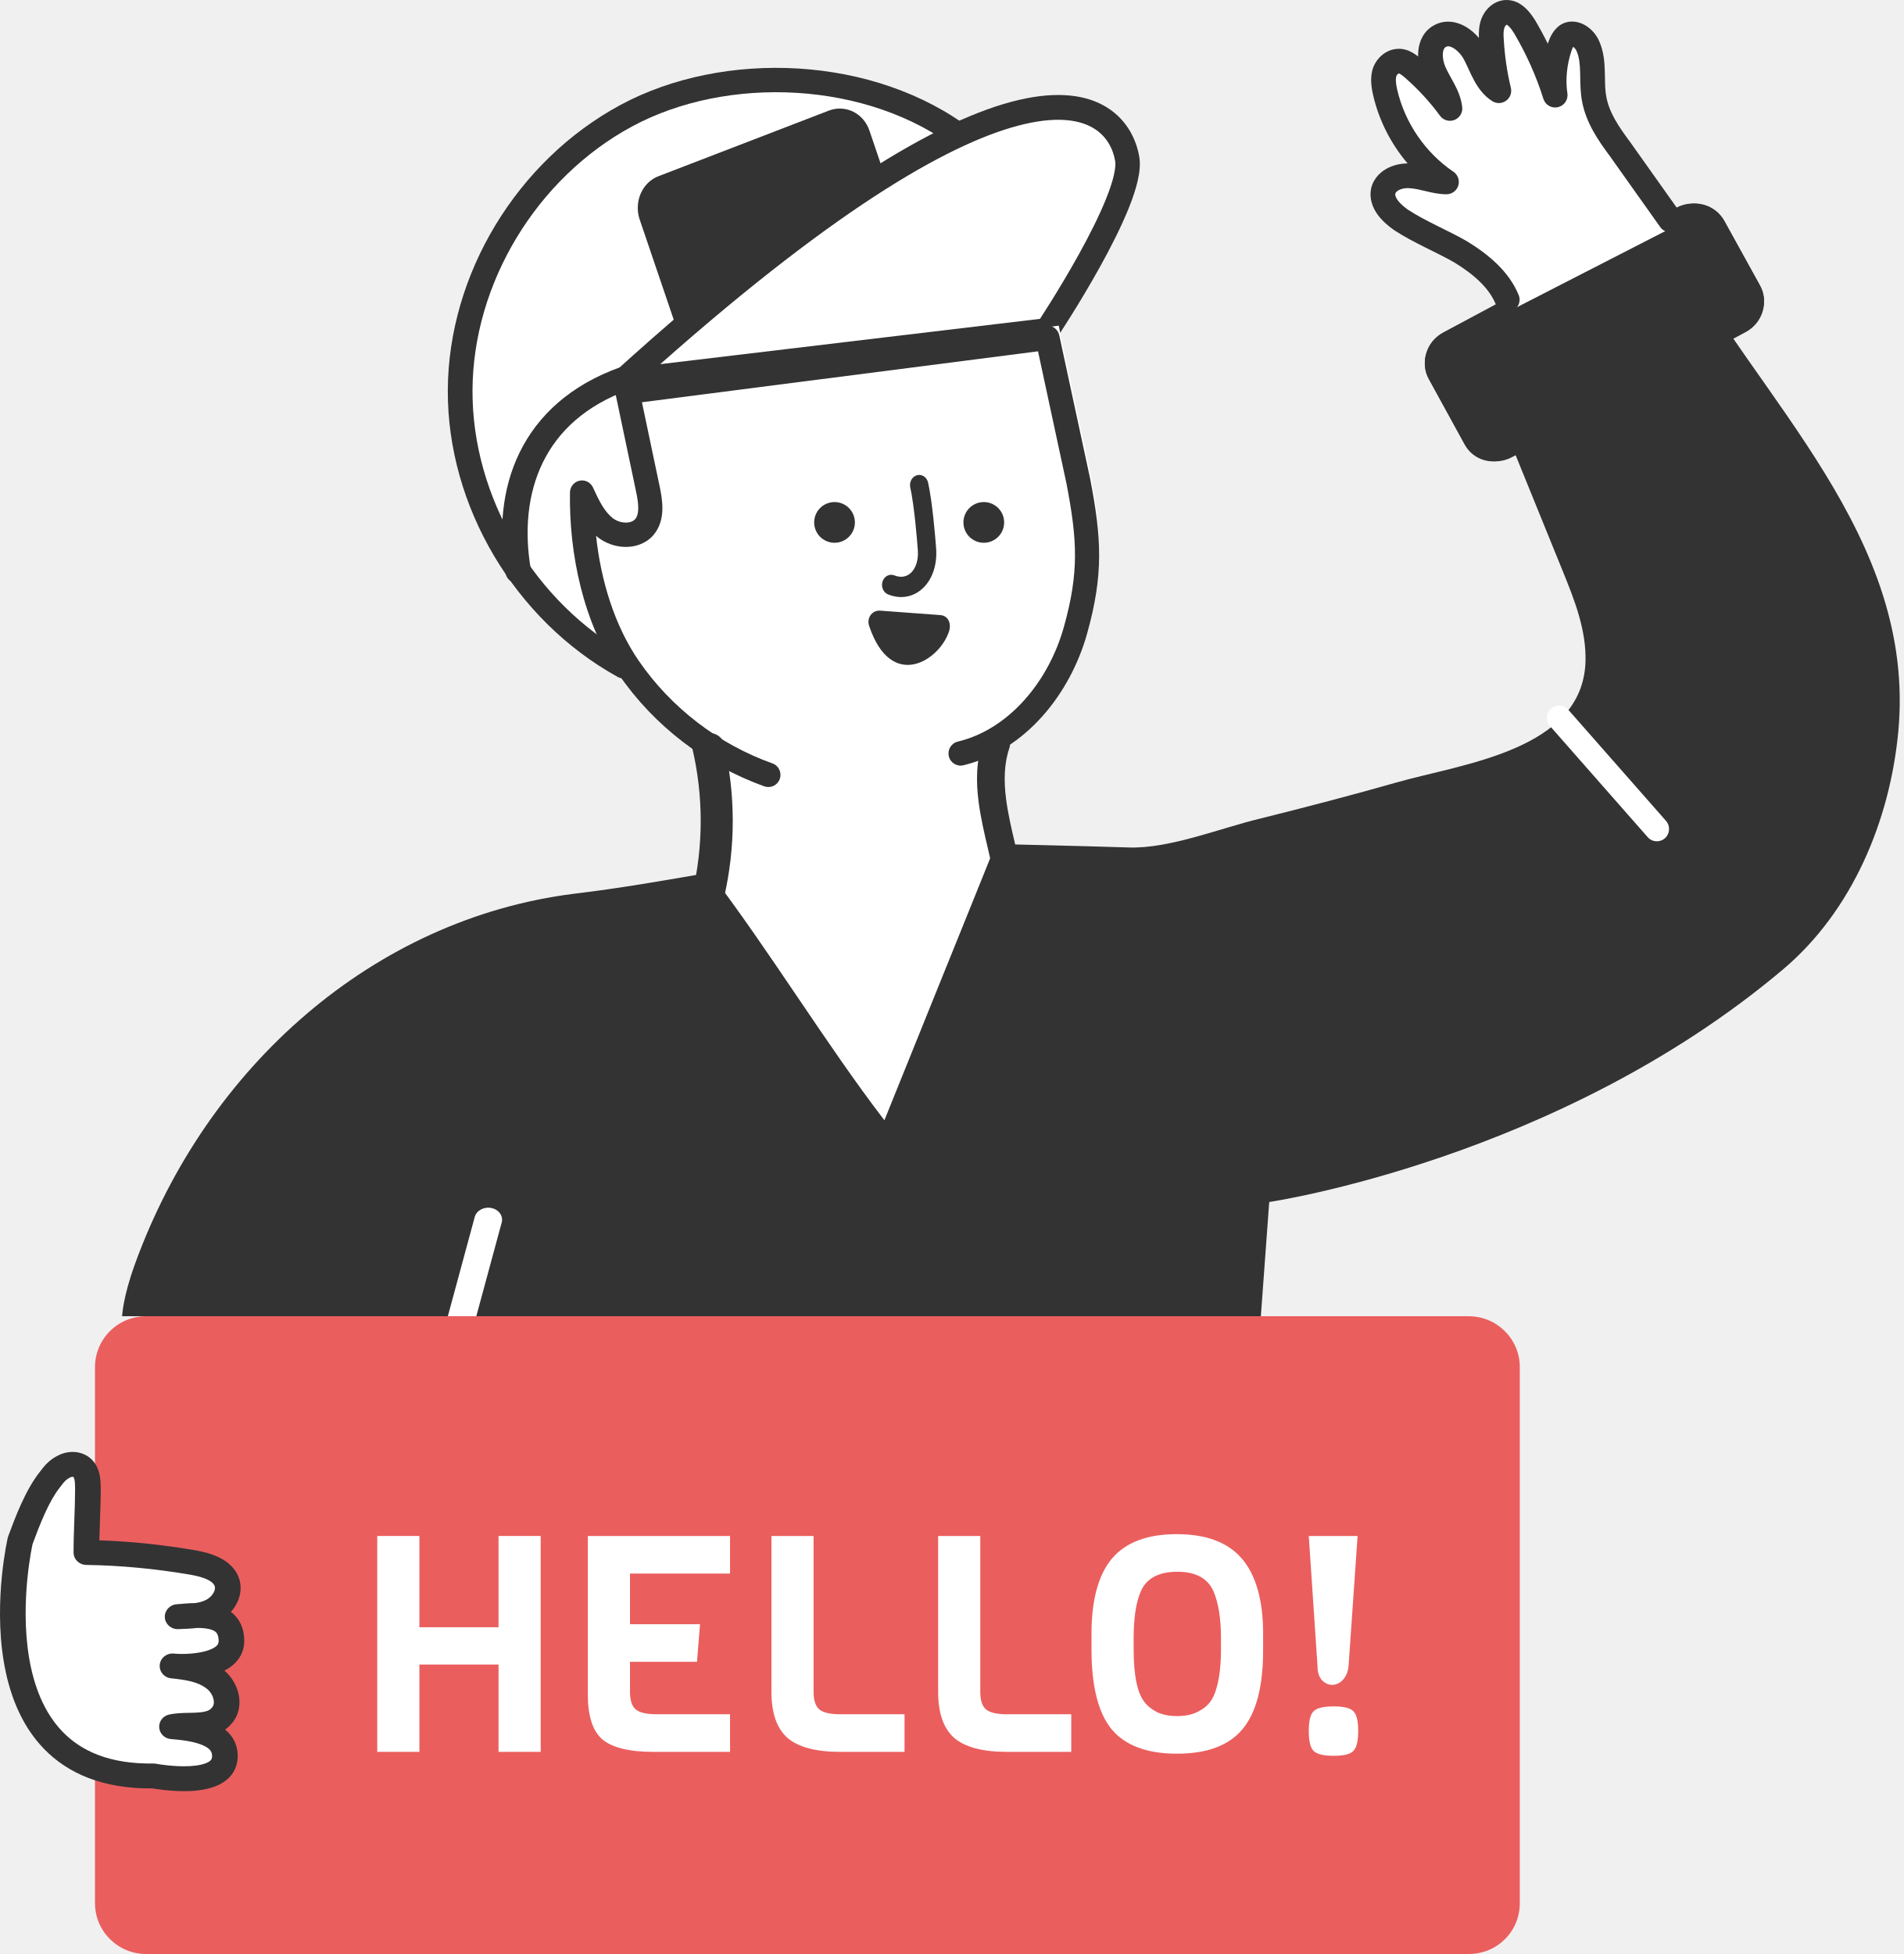
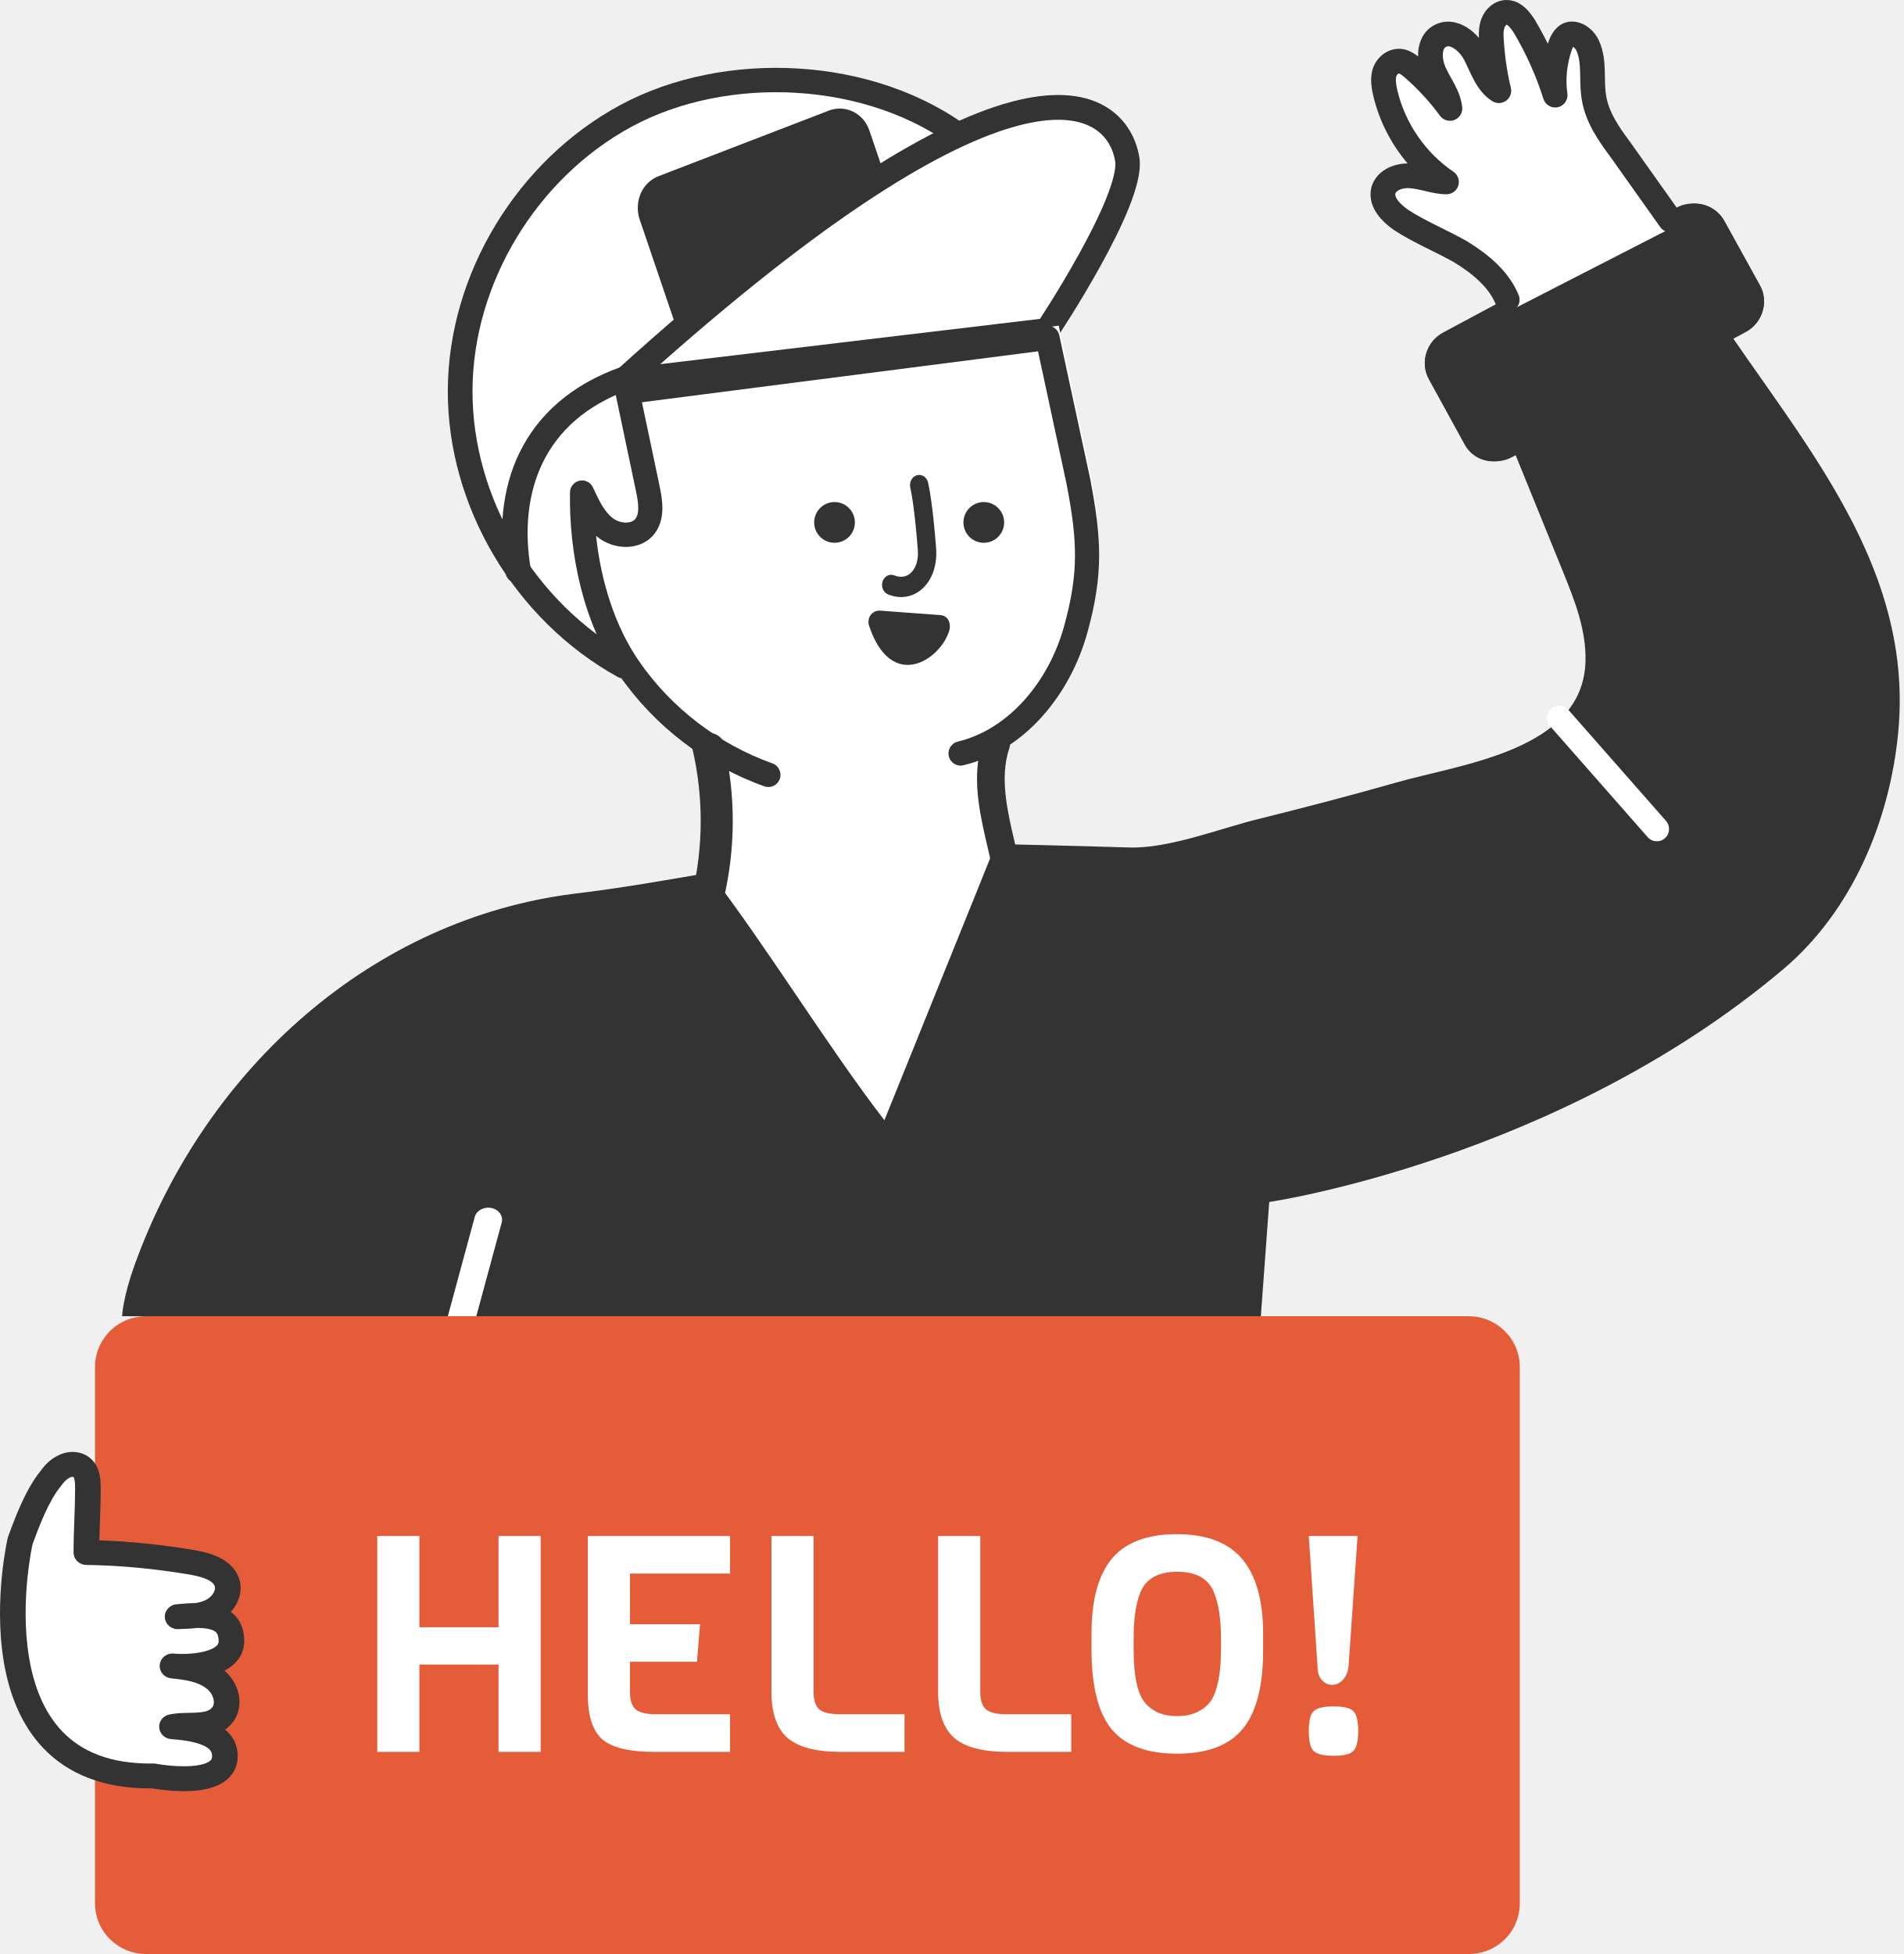
<svg xmlns="http://www.w3.org/2000/svg" width="113" height="116" viewBox="0 0 113 116" fill="none">
  <path d="M58.898 42.694L42.008 43.44L41.889 57.702L52.534 68.472L59.611 52.003L58.898 42.694Z" fill="white" />
  <path d="M37.052 39.472C31.213 36.245 27.36 29.763 27.389 23.165C27.418 16.567 31.33 10.113 37.198 6.943C43.065 3.774 51.677 4.12 57.194 8.355" fill="white" />
  <path fill-rule="evenodd" clip-rule="evenodd" d="M56.816 8.861C51.519 4.795 43.184 4.45 37.525 7.506C31.862 10.565 28.078 16.808 28.05 23.172C28.022 29.537 31.749 35.808 37.385 38.922C37.738 39.118 37.864 39.559 37.666 39.907C37.468 40.256 37.021 40.381 36.668 40.185C30.57 36.816 26.553 30.06 26.584 23.166C26.614 16.272 30.692 9.547 36.821 6.237C42.955 2.924 51.926 3.274 57.717 7.719C58.037 7.964 58.094 8.419 57.846 8.734C57.597 9.05 57.136 9.106 56.816 8.861Z" fill="#333333" />
  <path d="M52.715 16.939L42.618 20.827C41.643 21.195 40.553 20.674 40.208 19.603L37.971 13.021C37.627 11.98 38.114 10.817 39.118 10.45L49.215 6.562C50.191 6.194 51.281 6.715 51.625 7.786L53.862 14.368C54.207 15.409 53.719 16.572 52.715 16.939Z" fill="#333333" />
  <path d="M37.056 22.556L62.78 19.577C62.78 19.577 68.032 11.925 67.646 9.501C67.053 6.025 61.327 1.206 37.056 22.556Z" fill="white" />
  <path fill-rule="evenodd" clip-rule="evenodd" d="M65.719 6.381C66.916 7.13 67.466 8.302 67.637 9.336L67.638 9.344C67.707 9.788 67.644 10.284 67.531 10.767C67.415 11.261 67.231 11.801 67.008 12.355C66.563 13.463 65.939 14.687 65.314 15.816C64.686 16.949 64.049 18.002 63.568 18.77C63.328 19.155 63.126 19.47 62.984 19.688C62.914 19.797 62.858 19.883 62.819 19.941C62.8 19.971 62.785 19.993 62.775 20.008L62.764 20.026L62.759 20.032C62.759 20.032 62.759 20.032 62.157 19.62L62.759 20.032C62.641 20.21 62.452 20.326 62.242 20.352L37.061 23.356C36.746 23.394 36.444 23.22 36.314 22.927C36.184 22.634 36.256 22.29 36.492 22.076C48.382 11.3 55.841 7.018 60.477 5.934C62.814 5.388 64.525 5.634 65.719 6.381ZM61.739 18.929C61.749 18.913 61.76 18.896 61.771 18.879C61.909 18.666 62.106 18.359 62.342 17.982C62.813 17.227 63.437 16.198 64.048 15.095C64.66 13.989 65.251 12.826 65.663 11.799C65.87 11.286 66.025 10.822 66.118 10.426C66.213 10.021 66.229 9.743 66.204 9.575C66.084 8.858 65.716 8.11 64.957 7.635C64.194 7.158 62.91 6.877 60.803 7.37C56.763 8.314 50.039 12.021 39.196 21.618L61.739 18.929Z" fill="#333333" />
  <path d="M45.937 45.917C42.542 44.703 39.529 42.394 37.48 39.404C35.432 36.414 34.583 32.388 34.642 28.747C34.993 29.517 35.373 30.346 36.046 30.878C36.719 31.411 37.802 31.5 38.387 30.878C38.943 30.257 38.797 29.309 38.621 28.481C38.212 26.527 37.802 24.573 37.392 22.619L62.85 19.333L64.723 28.066C65.396 31.589 65.513 33.661 64.547 37.125C63.582 40.588 61.036 43.785 57.583 44.614" fill="white" />
  <path fill-rule="evenodd" clip-rule="evenodd" d="M62.092 19.339C62.461 19.292 62.804 19.536 62.883 19.902L64.718 28.425C64.719 28.431 64.72 28.436 64.721 28.441C65.394 31.952 65.52 34.094 64.535 37.615C63.542 41.164 60.898 44.544 57.189 45.431C56.804 45.523 56.418 45.283 56.327 44.895C56.235 44.507 56.473 44.118 56.858 44.026C59.913 43.295 62.257 40.435 63.156 37.223C64.061 33.986 63.959 32.084 63.315 28.724L61.622 20.856L38.109 23.88L39.151 28.832C39.151 28.832 39.151 28.832 39.151 28.832C39.238 29.24 39.334 29.747 39.321 30.248C39.308 30.759 39.179 31.333 38.753 31.808C38.749 31.812 38.745 31.817 38.74 31.821C38.282 32.306 37.659 32.483 37.089 32.468C36.52 32.453 35.941 32.25 35.487 31.892C35.452 31.865 35.419 31.837 35.385 31.809C35.672 34.478 36.486 37.144 37.922 39.232C39.841 42.024 42.67 44.184 45.855 45.319C46.228 45.452 46.424 45.864 46.292 46.24C46.16 46.617 45.751 46.814 45.377 46.681C41.913 45.446 38.837 43.1 36.744 40.055C34.628 36.977 33.777 32.886 33.836 29.231C33.842 28.894 34.078 28.606 34.405 28.536C34.732 28.467 35.063 28.634 35.203 28.94C35.562 29.724 35.871 30.36 36.37 30.754C36.575 30.916 36.855 31.017 37.126 31.024C37.389 31.03 37.58 30.95 37.696 30.831C37.811 30.7 37.881 30.509 37.889 30.21C37.897 29.895 37.835 29.536 37.75 29.134L37.75 29.133L36.546 23.412C36.504 23.215 36.547 23.009 36.663 22.844C36.779 22.68 36.958 22.572 37.156 22.546L62.092 19.339Z" fill="#333333" />
  <path fill-rule="evenodd" clip-rule="evenodd" d="M37.811 22.209C37.96 22.576 37.764 22.987 37.372 23.126C34.762 24.058 33.128 25.608 32.224 27.456C31.313 29.32 31.122 31.539 31.514 33.814C31.581 34.202 31.3 34.567 30.887 34.63C30.474 34.692 30.084 34.429 30.018 34.041C29.591 31.564 29.779 29.046 30.846 26.863C31.921 24.664 33.864 22.857 36.833 21.797C37.225 21.657 37.663 21.841 37.811 22.209Z" fill="#333333" />
  <path fill-rule="evenodd" clip-rule="evenodd" d="M41.856 43.514C42.372 43.433 42.87 43.71 42.969 44.133C43.677 47.159 43.677 50.313 42.969 53.34C42.87 53.762 42.372 54.039 41.856 53.958C41.34 53.877 41.002 53.469 41.1 53.046C41.763 50.214 41.763 47.259 41.1 44.426C41.002 44.003 41.34 43.595 41.856 43.514Z" fill="#333333" />
  <path fill-rule="evenodd" clip-rule="evenodd" d="M59.366 43.529C59.801 43.638 60.051 44.029 59.923 44.403C59.604 45.334 59.588 46.351 59.725 47.43C59.836 48.296 60.039 49.162 60.244 50.039C60.297 50.264 60.35 50.49 60.401 50.717C60.488 51.098 60.197 51.468 59.752 51.542C59.306 51.617 58.875 51.368 58.788 50.986C58.741 50.777 58.691 50.563 58.64 50.346C58.433 49.463 58.211 48.518 58.092 47.583C57.942 46.41 57.942 45.187 58.346 44.006C58.474 43.633 58.931 43.419 59.366 43.529Z" fill="#333333" />
  <path d="M99.74 12.308L85.595 19.93C84.654 20.424 84.301 21.588 84.83 22.519L86.948 26.388C87.448 27.319 88.624 27.668 89.565 27.145L103.711 19.523C104.652 19.028 105.005 17.864 104.475 16.933L102.358 13.093C101.829 12.162 100.652 11.813 99.74 12.308Z" fill="#333333" />
  <path fill-rule="evenodd" clip-rule="evenodd" d="M99.518 12.329C100.523 11.787 101.807 12.173 102.382 13.178L102.383 13.18L104.452 16.906C104.452 16.907 104.452 16.907 104.453 16.907C105.031 17.92 104.645 19.186 103.614 19.725C103.614 19.725 103.614 19.725 103.613 19.725L89.79 27.123C89.79 27.123 89.79 27.124 89.789 27.124C88.758 27.693 87.469 27.313 86.921 26.3C86.921 26.3 86.921 26.3 86.921 26.299L84.853 22.546C84.274 21.533 84.661 20.267 85.691 19.729C85.692 19.728 85.692 19.728 85.692 19.728L99.517 12.329C99.517 12.329 99.517 12.329 99.518 12.329ZM101.987 13.395C101.527 12.592 100.511 12.301 99.735 12.719L99.734 12.719L85.905 20.121C85.097 20.543 84.794 21.535 85.248 22.329L85.25 22.332L87.321 26.091C87.75 26.885 88.76 27.182 89.568 26.735L89.571 26.734L103.399 19.334L103.401 19.332C104.209 18.911 104.512 17.919 104.057 17.124L104.056 17.122L101.987 13.396C101.987 13.395 101.987 13.395 101.987 13.395Z" fill="#333333" />
  <path d="M49.542 32.222C50.209 32.222 50.75 31.681 50.75 31.014C50.75 30.346 50.209 29.805 49.542 29.805C48.874 29.805 48.333 30.346 48.333 31.014C48.333 31.681 48.874 32.222 49.542 32.222Z" fill="#333333" />
  <path d="M58.403 32.222C59.07 32.222 59.611 31.681 59.611 31.014C59.611 30.346 59.07 29.805 58.403 29.805C57.735 29.805 57.194 30.346 57.194 31.014C57.194 31.681 57.735 32.222 58.403 32.222Z" fill="#333333" />
  <path fill-rule="evenodd" clip-rule="evenodd" d="M54.439 28.212C54.731 28.133 55.026 28.331 55.097 28.654C55.354 29.822 55.52 31.857 55.574 32.567L55.574 32.571L55.574 32.571C55.639 33.506 55.364 34.348 54.822 34.885C54.27 35.432 53.498 35.601 52.72 35.288C52.437 35.175 52.291 34.83 52.394 34.517C52.497 34.205 52.809 34.044 53.092 34.158C53.513 34.326 53.857 34.224 54.095 33.989C54.343 33.744 54.531 33.293 54.488 32.665C54.432 31.93 54.271 29.996 54.038 28.939C53.967 28.616 54.147 28.29 54.439 28.212Z" fill="#333333" />
  <path d="M52.247 36.251L55.807 36.514C56.293 36.54 56.481 37.013 56.346 37.459C55.807 39.192 52.921 41.083 51.6 37.17C51.438 36.724 51.735 36.225 52.247 36.251Z" fill="#333333" />
  <path d="M89.487 18.528C88.993 17.251 87.888 16.309 86.754 15.579C85.591 14.88 84.34 14.364 83.235 13.604C82.654 13.178 82.043 12.54 82.188 11.81C82.363 11.111 83.177 10.807 83.875 10.898C84.573 10.959 85.242 11.263 85.91 11.263C84.108 9.986 82.799 7.98 82.305 5.761C82.218 5.366 82.159 4.941 82.247 4.576C82.334 4.211 82.654 3.846 83.061 3.816C83.41 3.786 83.73 4.059 83.991 4.302C84.776 5.032 85.503 5.853 86.114 6.734C86.027 5.913 85.503 5.245 85.183 4.485C84.864 3.725 84.835 2.661 85.532 2.266C86.288 1.84 87.19 2.57 87.597 3.391C88.004 4.211 88.266 5.154 88.993 5.64C88.76 4.637 88.615 3.573 88.557 2.539C88.528 2.175 88.528 1.81 88.644 1.476C88.76 1.141 89.051 0.837 89.4 0.807C89.894 0.777 90.243 1.263 90.505 1.688C91.261 3.026 91.872 4.454 92.308 5.913C92.162 4.91 92.279 3.846 92.599 2.874C92.686 2.631 92.802 2.357 93.035 2.205C93.471 1.962 94.024 2.387 94.227 2.874C94.663 3.877 94.402 5.062 94.605 6.157C94.809 7.312 95.448 8.284 96.117 9.227C97.106 10.686 98.095 12.145 99.083 13.604" fill="white" />
  <path fill-rule="evenodd" clip-rule="evenodd" d="M89.444 1.466C89.436 1.47 89.423 1.478 89.407 1.492C89.369 1.527 89.334 1.578 89.316 1.627C89.255 1.795 89.243 2.015 89.27 2.341C89.27 2.346 89.271 2.352 89.271 2.358C89.327 3.313 89.468 4.294 89.692 5.214C89.762 5.505 89.649 5.809 89.405 5.982C89.161 6.156 88.836 6.164 88.584 6.003C88.067 5.672 87.744 5.205 87.51 4.773C87.392 4.558 87.289 4.335 87.195 4.133C87.188 4.117 87.181 4.102 87.174 4.087C87.086 3.896 87.007 3.723 86.921 3.558C86.769 3.266 86.527 3.001 86.286 2.857C86.051 2.717 85.917 2.739 85.838 2.782C85.766 2.821 85.682 2.909 85.658 3.149C85.632 3.396 85.689 3.708 85.808 3.98C85.902 4.192 86.002 4.372 86.117 4.578C86.186 4.703 86.262 4.839 86.345 4.997C86.541 5.374 86.745 5.829 86.804 6.359C86.841 6.69 86.65 7.003 86.34 7.123C86.029 7.242 85.677 7.138 85.482 6.869C84.901 6.068 84.204 5.317 83.448 4.646C83.317 4.53 83.218 4.45 83.13 4.398C83.083 4.371 83.056 4.363 83.047 4.36C83.039 4.361 83.01 4.368 82.969 4.406C82.924 4.45 82.895 4.504 82.886 4.54C82.844 4.711 82.864 4.974 82.948 5.338C83.405 7.297 84.618 9.071 86.282 10.195C86.548 10.376 86.666 10.708 86.571 11.016C86.477 11.323 86.192 11.533 85.87 11.533C85.438 11.533 85.024 11.439 84.686 11.359C84.655 11.352 84.624 11.345 84.593 11.337C84.274 11.262 84.016 11.201 83.757 11.179C83.747 11.178 83.737 11.177 83.727 11.176C83.498 11.147 83.257 11.184 83.078 11.267C82.918 11.341 82.855 11.427 82.831 11.496C82.819 11.58 82.84 11.698 82.967 11.876C83.106 12.071 83.328 12.269 83.584 12.449C84.1 12.787 84.657 13.076 85.252 13.373C85.349 13.422 85.447 13.47 85.546 13.519C86.049 13.768 86.576 14.03 87.086 14.323C87.093 14.326 87.099 14.33 87.105 14.334C88.282 15.057 89.568 16.068 90.157 17.521C90.309 17.896 90.128 18.323 89.753 18.474C89.377 18.626 88.95 18.445 88.798 18.07C88.392 17.069 87.452 16.266 86.346 15.586C85.881 15.32 85.403 15.083 84.905 14.835C84.803 14.785 84.7 14.734 84.597 14.682C83.993 14.381 83.365 14.057 82.769 13.666C82.763 13.662 82.758 13.658 82.752 13.654C82.425 13.426 82.05 13.114 81.772 12.726C81.491 12.332 81.27 11.796 81.399 11.179C81.401 11.167 81.404 11.155 81.407 11.143C81.564 10.542 82.003 10.152 82.46 9.94C82.804 9.78 83.188 9.704 83.562 9.703C82.576 8.544 81.866 7.153 81.52 5.67L81.519 5.668C81.428 5.272 81.331 4.716 81.464 4.185C81.61 3.601 82.146 2.96 82.94 2.901C83.319 2.871 83.639 3.001 83.867 3.133C83.983 3.201 84.091 3.278 84.187 3.353C84.183 3.235 84.187 3.117 84.199 3C84.255 2.45 84.508 1.836 85.14 1.495L85.142 1.494C85.824 1.127 86.526 1.296 87.039 1.601C87.322 1.771 87.579 1.997 87.794 2.25C87.779 1.913 87.796 1.518 87.938 1.127C88.122 0.622 88.611 0.064 89.329 0.004C89.335 0.003 89.341 0.003 89.347 0.003C89.86 -0.028 90.257 0.207 90.525 0.449C90.787 0.683 90.984 0.974 91.121 1.186C91.126 1.194 91.131 1.202 91.135 1.21C91.403 1.662 91.653 2.125 91.885 2.596C91.897 2.559 91.91 2.522 91.922 2.485C91.924 2.479 91.927 2.473 91.929 2.466C92.015 2.238 92.201 1.749 92.667 1.459C92.681 1.45 92.696 1.442 92.711 1.434C93.234 1.155 93.768 1.298 94.122 1.51C94.474 1.721 94.765 2.057 94.927 2.425C95.211 3.05 95.255 3.702 95.269 4.251C95.273 4.379 95.275 4.5 95.277 4.616C95.284 5.039 95.29 5.392 95.359 5.744L95.36 5.752C95.531 6.678 96.075 7.492 96.753 8.404C96.756 8.408 96.76 8.413 96.763 8.417L99.754 12.632C99.988 12.961 99.91 13.418 99.579 13.652C99.249 13.885 98.791 13.807 98.557 13.477L95.571 9.27C94.902 8.369 94.159 7.313 93.919 6.02C93.824 5.53 93.816 5.012 93.809 4.578C93.808 4.477 93.806 4.381 93.804 4.291C93.789 3.765 93.745 3.366 93.591 3.026L93.586 3.016C93.567 2.973 93.536 2.922 93.493 2.873C93.458 2.833 93.422 2.802 93.389 2.779C93.364 2.826 93.337 2.887 93.306 2.971C93.02 3.806 92.921 4.707 93.047 5.54C93.105 5.918 92.861 6.277 92.487 6.363C92.114 6.449 91.737 6.233 91.623 5.868C91.201 4.523 90.611 3.203 89.88 1.966C89.756 1.774 89.648 1.63 89.544 1.537C89.496 1.493 89.463 1.475 89.447 1.467C89.445 1.467 89.444 1.467 89.444 1.466ZM93.445 2.699C93.445 2.699 93.445 2.699 93.445 2.699L93.445 2.699ZM83.044 4.36C83.044 4.36 83.044 4.36 83.044 4.36L83.044 4.36Z" fill="#333333" />
  <path d="M99.365 14.5C99.365 14.529 99.365 14.559 99.306 14.588C98.398 15.435 88.586 20.931 87.678 21.37C89.377 25.55 91.076 29.73 92.775 33.91C93.477 35.635 94.18 37.418 94.122 39.289C93.946 44.551 86.799 45.34 82.904 46.451C80.239 47.211 77.544 47.913 74.85 48.585C72.506 49.14 69.431 50.397 67 50.31C64.276 50.222 59.121 50.105 59.121 50.105C56.925 55.572 54.699 61.038 52.502 66.504C49.104 62.09 45.531 56.215 42.133 51.8C39.468 52.268 36.773 52.736 34.079 53.057C22.188 54.548 12.258 63.318 8.012 75.04C7.279 77.057 7.25 78.139 7.25 78.139H74.85L75.347 71.357C75.347 71.357 92.452 68.843 105.837 57.559C109.967 54.081 112.193 48.702 112.691 43.44C113.775 31.835 104.432 23.796 99.365 14.5Z" fill="#333333" />
  <path fill-rule="evenodd" clip-rule="evenodd" d="M29.172 71.714C29.614 71.804 29.887 72.188 29.784 72.572L28.206 78.394C28.102 78.778 27.659 79.016 27.217 78.925C26.775 78.835 26.501 78.451 26.605 78.067L28.183 72.245C28.287 71.861 28.73 71.623 29.172 71.714Z" fill="white" />
  <path fill-rule="evenodd" clip-rule="evenodd" d="M92.078 42.072C92.378 41.805 92.836 41.833 93.101 42.135C93.768 42.894 94.885 44.163 96.001 45.433C97.118 46.703 98.234 47.972 98.901 48.731C99.167 49.033 99.139 49.494 98.839 49.761C98.539 50.028 98.081 50 97.815 49.698C97.148 48.94 96.032 47.67 94.916 46.401L94.915 46.4C93.799 45.131 92.682 43.861 92.015 43.102C91.75 42.8 91.778 42.339 92.078 42.072Z" fill="white" />
-   <path d="M87.189 116H8.672C7.01 116 5.639 114.663 5.639 112.978V81.161C5.639 79.505 6.981 78.139 8.672 78.139H87.189C88.851 78.139 90.222 79.475 90.222 81.161V112.978C90.222 114.663 88.881 116 87.189 116Z" fill="#EB5E5E" />
+   <path d="M87.189 116H8.672C7.01 116 5.639 114.663 5.639 112.978V81.161C5.639 79.505 6.981 78.139 8.672 78.139H87.189C88.851 78.139 90.222 79.475 90.222 81.161V112.978C90.222 114.663 88.881 116 87.189 116Z" fill="#E55C39" />
  <path d="M9.101 105.364C9.101 105.364 13.513 106.214 13.302 104.044C13.181 102.782 11.337 102.548 10.189 102.46C11.186 102.254 12.456 102.606 13.12 101.814C13.694 101.169 13.362 100.113 12.667 99.614C11.972 99.086 11.065 98.969 10.219 98.881C11.065 98.969 13.694 98.91 13.694 97.414C13.694 95.684 11.821 95.86 10.521 95.977C11.216 95.948 11.912 95.948 12.516 95.654C13.12 95.361 13.604 94.686 13.453 94.041C13.241 93.22 12.244 92.926 11.398 92.78C9.343 92.428 7.228 92.222 5.142 92.193C5.142 90.932 5.233 89.67 5.233 88.438C5.233 87.94 5.203 87.382 4.78 87.118C4.478 86.942 4.085 86.972 3.783 87.148C3.48 87.294 3.239 87.558 3.027 87.852C2.241 88.82 1.667 90.345 1.244 91.489C1.244 91.46 -1.989 105.54 9.101 105.364Z" fill="white" />
  <path fill-rule="evenodd" clip-rule="evenodd" d="M3.393 86.434C3.891 86.155 4.576 86.082 5.154 86.419C5.161 86.423 5.167 86.427 5.174 86.431C5.605 86.7 5.8 87.103 5.889 87.449C5.974 87.783 5.98 88.13 5.98 88.382C5.98 89.012 5.957 89.647 5.934 90.27L5.934 90.287C5.92 90.676 5.906 91.061 5.897 91.443C7.792 91.507 9.7 91.709 11.559 92.027L11.56 92.027C12.009 92.105 12.565 92.232 13.054 92.481C13.553 92.735 14.057 93.158 14.234 93.846C14.235 93.851 14.236 93.856 14.238 93.861C14.367 94.415 14.216 94.941 13.961 95.352C13.887 95.471 13.802 95.585 13.707 95.691C13.813 95.77 13.913 95.862 14.005 95.968C14.343 96.355 14.5 96.853 14.5 97.423C14.5 98.043 14.214 98.526 13.805 98.864C13.657 98.987 13.493 99.09 13.324 99.176C13.736 99.529 14.03 100.014 14.153 100.523C14.292 101.1 14.223 101.784 13.744 102.329C13.626 102.469 13.497 102.584 13.362 102.679C13.743 102.991 14.043 103.427 14.101 104.031C14.139 104.426 14.075 104.799 13.896 105.13C13.717 105.457 13.452 105.694 13.166 105.862C12.619 106.183 11.933 106.29 11.351 106.322C10.75 106.355 10.154 106.311 9.718 106.263C9.498 106.238 9.313 106.212 9.182 106.191C9.129 106.182 9.084 106.175 9.049 106.169C6.116 106.199 4.033 105.286 2.613 103.823C1.203 102.37 0.523 100.452 0.219 98.614C-0.086 96.77 -0.023 94.938 0.111 93.58C0.178 92.898 0.265 92.33 0.334 91.93C0.369 91.73 0.4 91.572 0.423 91.463C0.434 91.409 0.443 91.366 0.45 91.335C0.453 91.32 0.457 91.307 0.459 91.296C0.46 91.292 0.462 91.284 0.464 91.275C0.465 91.272 0.469 91.258 0.474 91.242C0.476 91.236 0.481 91.222 0.487 91.205L0.486 91.205C0.899 90.09 1.511 88.439 2.387 87.35C2.617 87.034 2.938 86.662 3.393 86.434ZM9.262 104.705L9.269 104.706C9.276 104.707 9.286 104.709 9.3 104.712C9.328 104.717 9.371 104.724 9.427 104.733C9.538 104.75 9.699 104.774 9.892 104.795C10.282 104.839 10.784 104.873 11.266 104.847C11.769 104.82 12.153 104.73 12.379 104.598C12.48 104.539 12.527 104.484 12.55 104.44C12.573 104.399 12.601 104.32 12.586 104.169L12.586 104.168C12.566 103.954 12.416 103.741 11.896 103.55C11.382 103.361 10.724 103.285 10.15 103.241C9.773 103.212 9.475 102.919 9.45 102.552C9.426 102.186 9.682 101.858 10.052 101.782C10.371 101.716 10.695 101.698 10.976 101.689C11.078 101.686 11.171 101.684 11.259 101.683C11.436 101.679 11.593 101.676 11.756 101.664C12.235 101.631 12.444 101.539 12.571 101.388C12.576 101.382 12.581 101.377 12.585 101.372C12.678 101.268 12.729 101.099 12.671 100.859C12.612 100.614 12.452 100.376 12.252 100.232C12.247 100.228 12.241 100.224 12.236 100.22C11.731 99.837 11.036 99.725 10.159 99.634C9.741 99.591 9.439 99.227 9.484 98.821C9.528 98.416 9.903 98.122 10.321 98.165C10.685 98.203 11.464 98.208 12.12 98.044C12.447 97.962 12.681 97.853 12.819 97.739C12.933 97.645 12.979 97.556 12.979 97.423C12.979 97.121 12.9 96.987 12.843 96.921C12.779 96.848 12.663 96.771 12.443 96.716C12.223 96.661 11.967 96.642 11.688 96.644C11.361 96.685 11.047 96.696 10.771 96.706C10.704 96.708 10.639 96.71 10.577 96.713C10.165 96.73 9.813 96.425 9.785 96.025C9.757 95.625 10.063 95.277 10.474 95.239C10.496 95.237 10.518 95.235 10.541 95.233C10.837 95.207 11.198 95.174 11.579 95.168C11.816 95.135 12.021 95.082 12.212 94.989C12.389 94.904 12.554 94.757 12.658 94.589C12.758 94.428 12.776 94.292 12.756 94.196C12.718 94.059 12.612 93.924 12.347 93.789C12.068 93.647 11.697 93.552 11.294 93.482C9.262 93.134 7.173 92.931 5.117 92.902C4.701 92.896 4.367 92.567 4.367 92.164C4.367 91.513 4.39 90.865 4.413 90.236L4.413 90.231C4.436 89.599 4.458 88.986 4.458 88.382C4.458 88.131 4.449 87.947 4.413 87.808C4.396 87.744 4.379 87.709 4.368 87.692C4.364 87.686 4.362 87.683 4.359 87.68C4.346 87.675 4.325 87.671 4.294 87.672C4.248 87.674 4.196 87.689 4.15 87.715C4.133 87.725 4.116 87.734 4.099 87.743C3.966 87.807 3.812 87.95 3.621 88.215C3.613 88.226 3.604 88.237 3.595 88.248C2.904 89.1 2.369 90.487 1.934 91.662C1.929 91.684 1.923 91.714 1.914 91.754C1.895 91.849 1.867 91.993 1.834 92.177C1.77 92.547 1.689 93.08 1.625 93.721C1.498 95.009 1.445 96.705 1.722 98.38C2 100.062 2.599 101.654 3.72 102.81C4.818 103.942 6.492 104.732 9.102 104.691C9.155 104.69 9.209 104.695 9.262 104.705C9.262 104.705 9.262 104.705 9.262 104.705Z" fill="#333333" />
  <path d="M32.097 104H29.595V98.816H24.897V104H22.395V91.184H24.897V96.602H29.595V91.184H32.097V104Z" fill="white" />
  <path d="M43.339 104H38.803C37.363 104 36.349 103.754 35.761 103.262C35.185 102.758 34.897 101.876 34.897 100.616V91.184H43.339V93.416H37.399V96.422H41.557L41.377 98.654H37.399V100.436C37.399 100.94 37.513 101.288 37.741 101.48C37.969 101.672 38.383 101.768 38.983 101.768H43.339V104Z" fill="white" />
  <path d="M53.698 104H49.882C48.442 104 47.398 103.724 46.75 103.172C46.114 102.608 45.796 101.696 45.796 100.436V91.184H48.298V100.436C48.298 100.94 48.412 101.288 48.64 101.48C48.868 101.672 49.282 101.768 49.882 101.768H53.698V104Z" fill="white" />
  <path d="M63.594 104H59.778C58.338 104 57.294 103.724 56.646 103.172C56.01 102.608 55.692 101.696 55.692 100.436V91.184H58.194V100.436C58.194 100.94 58.308 101.288 58.536 101.48C58.764 101.672 59.178 101.768 59.778 101.768H63.594V104Z" fill="white" />
  <path d="M74.985 96.998V97.97C74.985 100.118 74.577 101.678 73.761 102.65C72.957 103.622 71.661 104.108 69.873 104.108C68.085 104.108 66.789 103.622 65.985 102.65C65.193 101.678 64.797 100.1 64.797 97.916V96.98C64.797 94.988 65.199 93.506 66.003 92.534C66.819 91.562 68.103 91.076 69.855 91.076C71.619 91.076 72.915 91.568 73.743 92.552C74.571 93.536 74.985 95.018 74.985 96.998ZM72.483 97.916V97.25C72.483 96.098 72.339 95.18 72.051 94.496C71.715 93.704 70.995 93.308 69.891 93.308C68.775 93.308 68.049 93.704 67.713 94.496C67.437 95.144 67.299 96.062 67.299 97.25V97.916C67.299 99.464 67.515 100.508 67.947 101.048C68.115 101.276 68.361 101.474 68.685 101.642C69.021 101.798 69.417 101.876 69.873 101.876C70.341 101.876 70.737 101.798 71.061 101.642C71.385 101.486 71.637 101.294 71.817 101.066C71.997 100.838 72.135 100.538 72.231 100.166C72.399 99.578 72.483 98.828 72.483 97.916Z" fill="white" />
  <path d="M80.593 91.184L80.053 98.96C80.005 99.296 79.885 99.56 79.693 99.752C79.513 99.932 79.309 100.022 79.081 100.022C78.853 100.022 78.649 99.926 78.469 99.734C78.301 99.542 78.217 99.284 78.217 98.96L77.695 91.184H80.593ZM80.341 101.588C80.533 101.768 80.629 102.158 80.629 102.758C80.629 103.358 80.533 103.754 80.341 103.946C80.161 104.138 79.771 104.234 79.171 104.234C78.571 104.234 78.175 104.138 77.983 103.946C77.791 103.754 77.695 103.358 77.695 102.758C77.695 102.158 77.791 101.768 77.983 101.588C78.175 101.396 78.571 101.3 79.171 101.3C79.771 101.3 80.161 101.396 80.341 101.588Z" fill="white" />
</svg>
